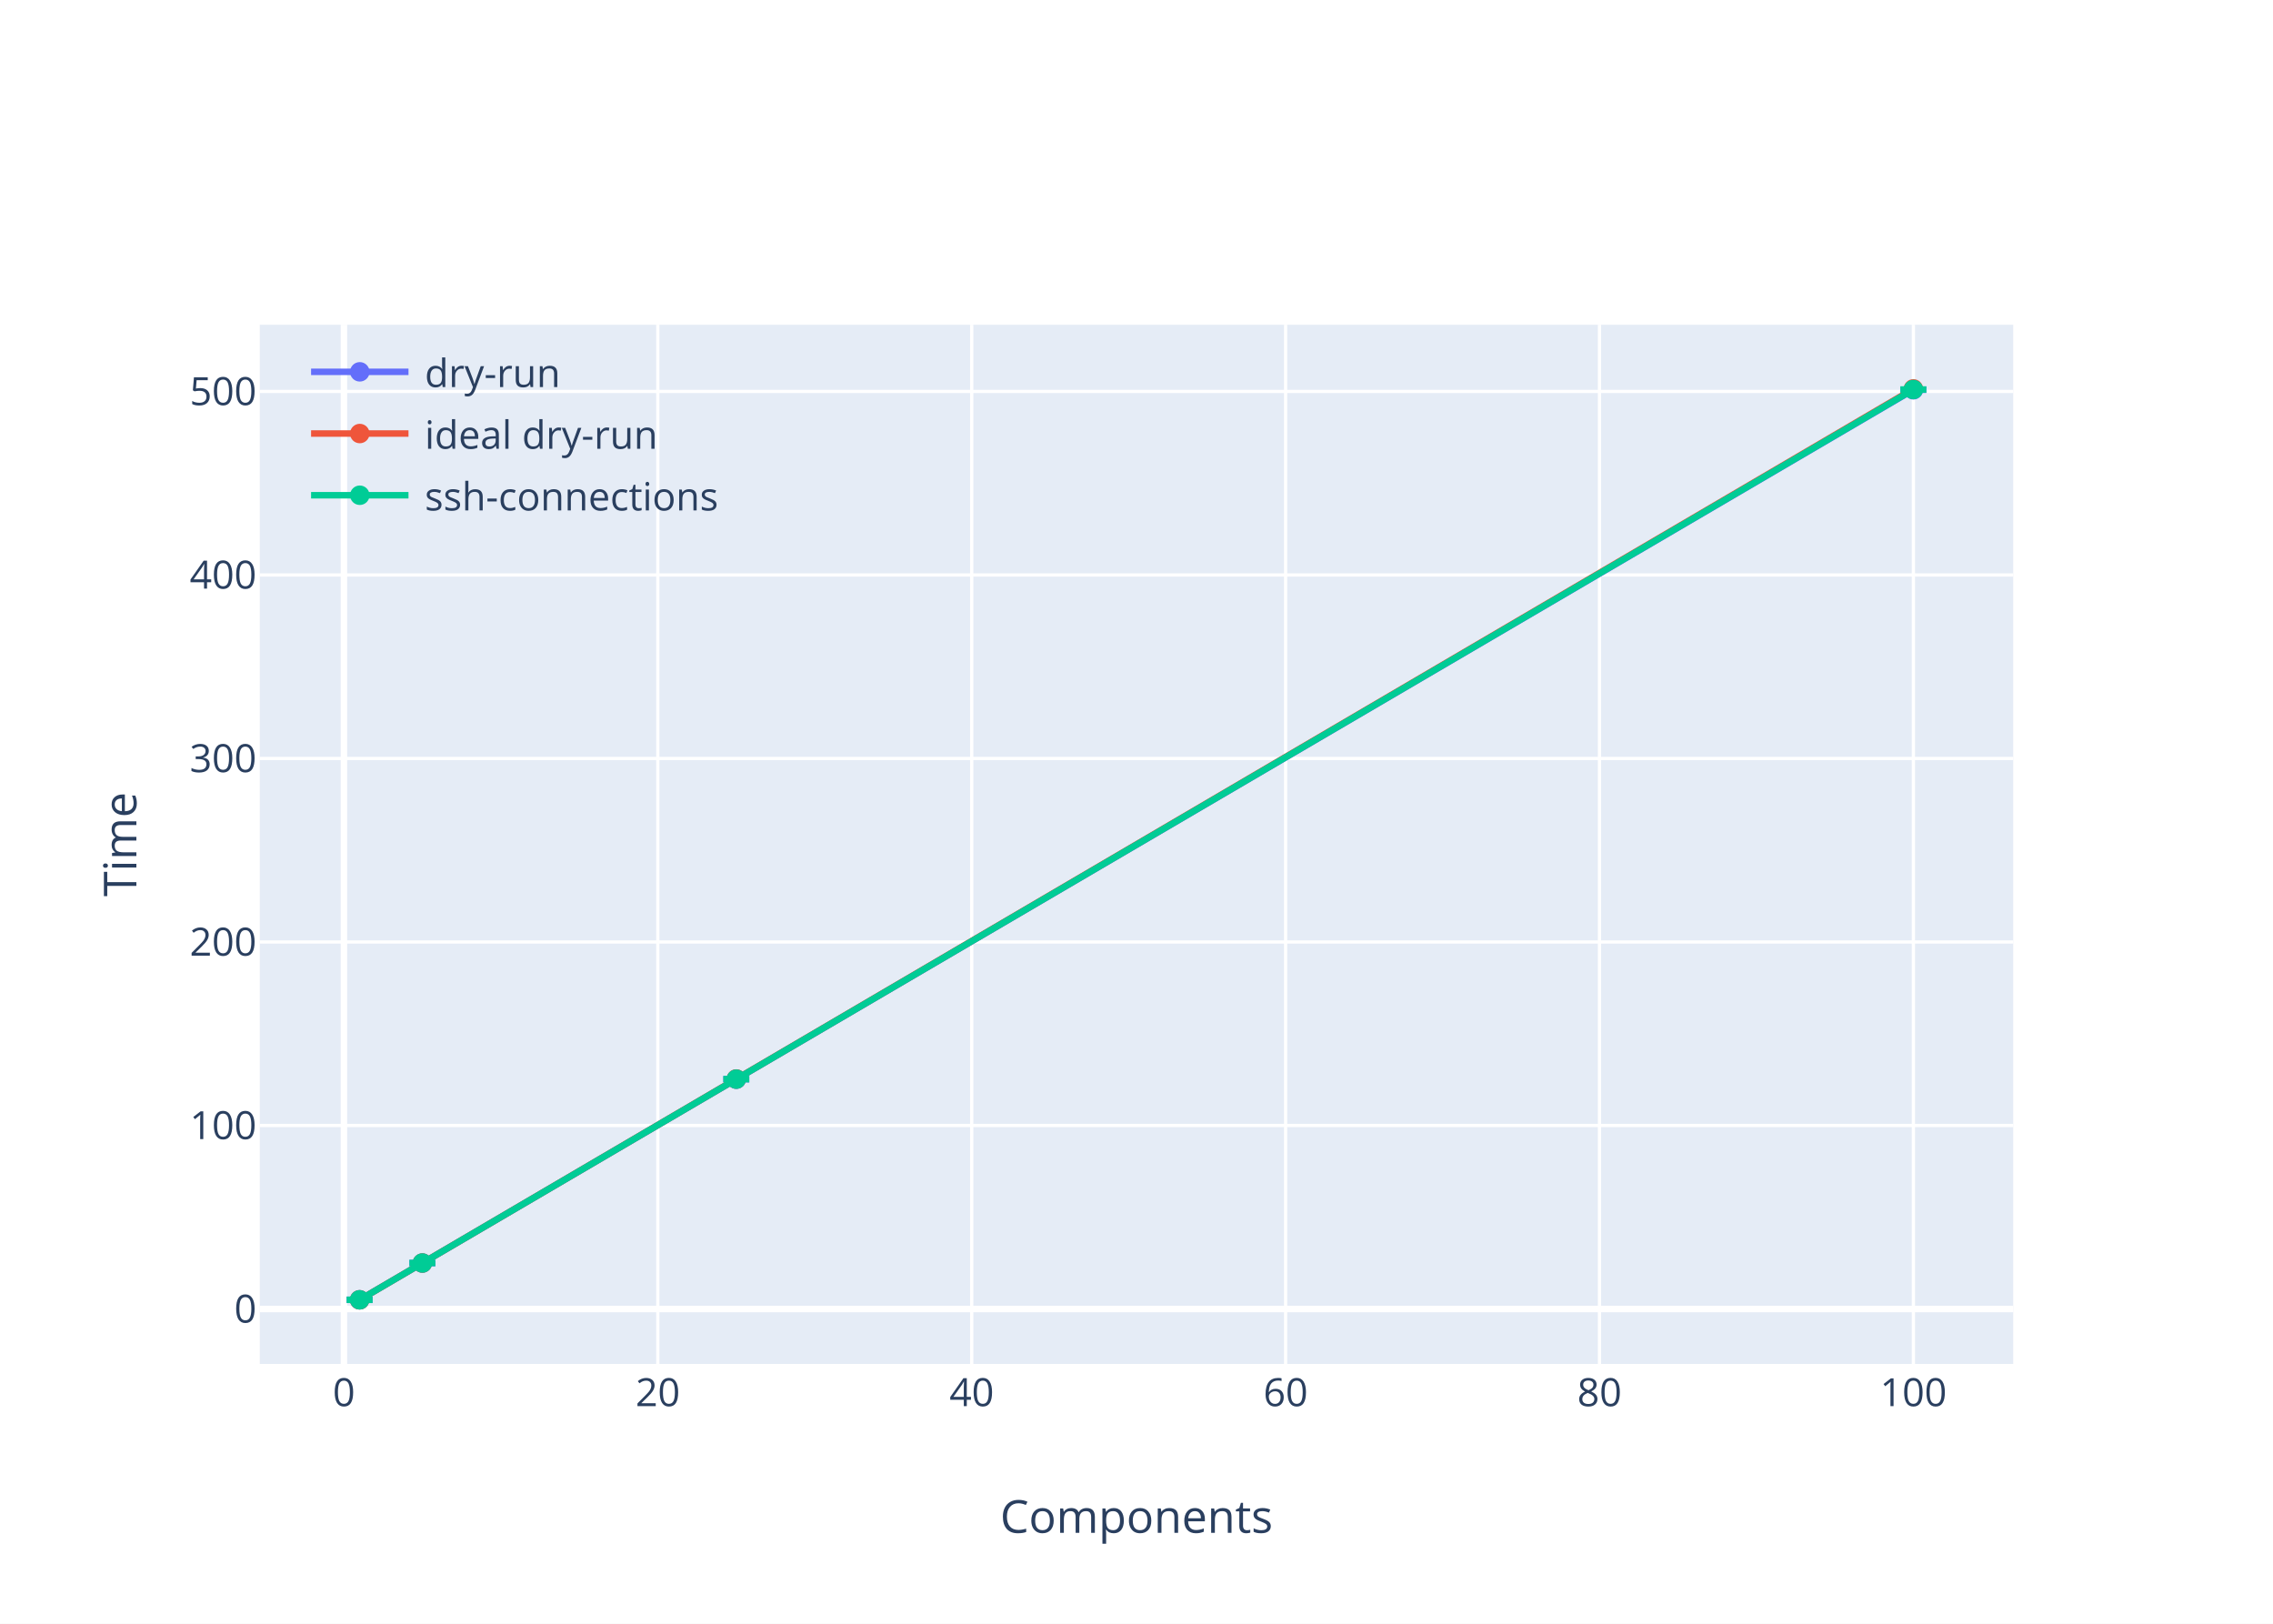
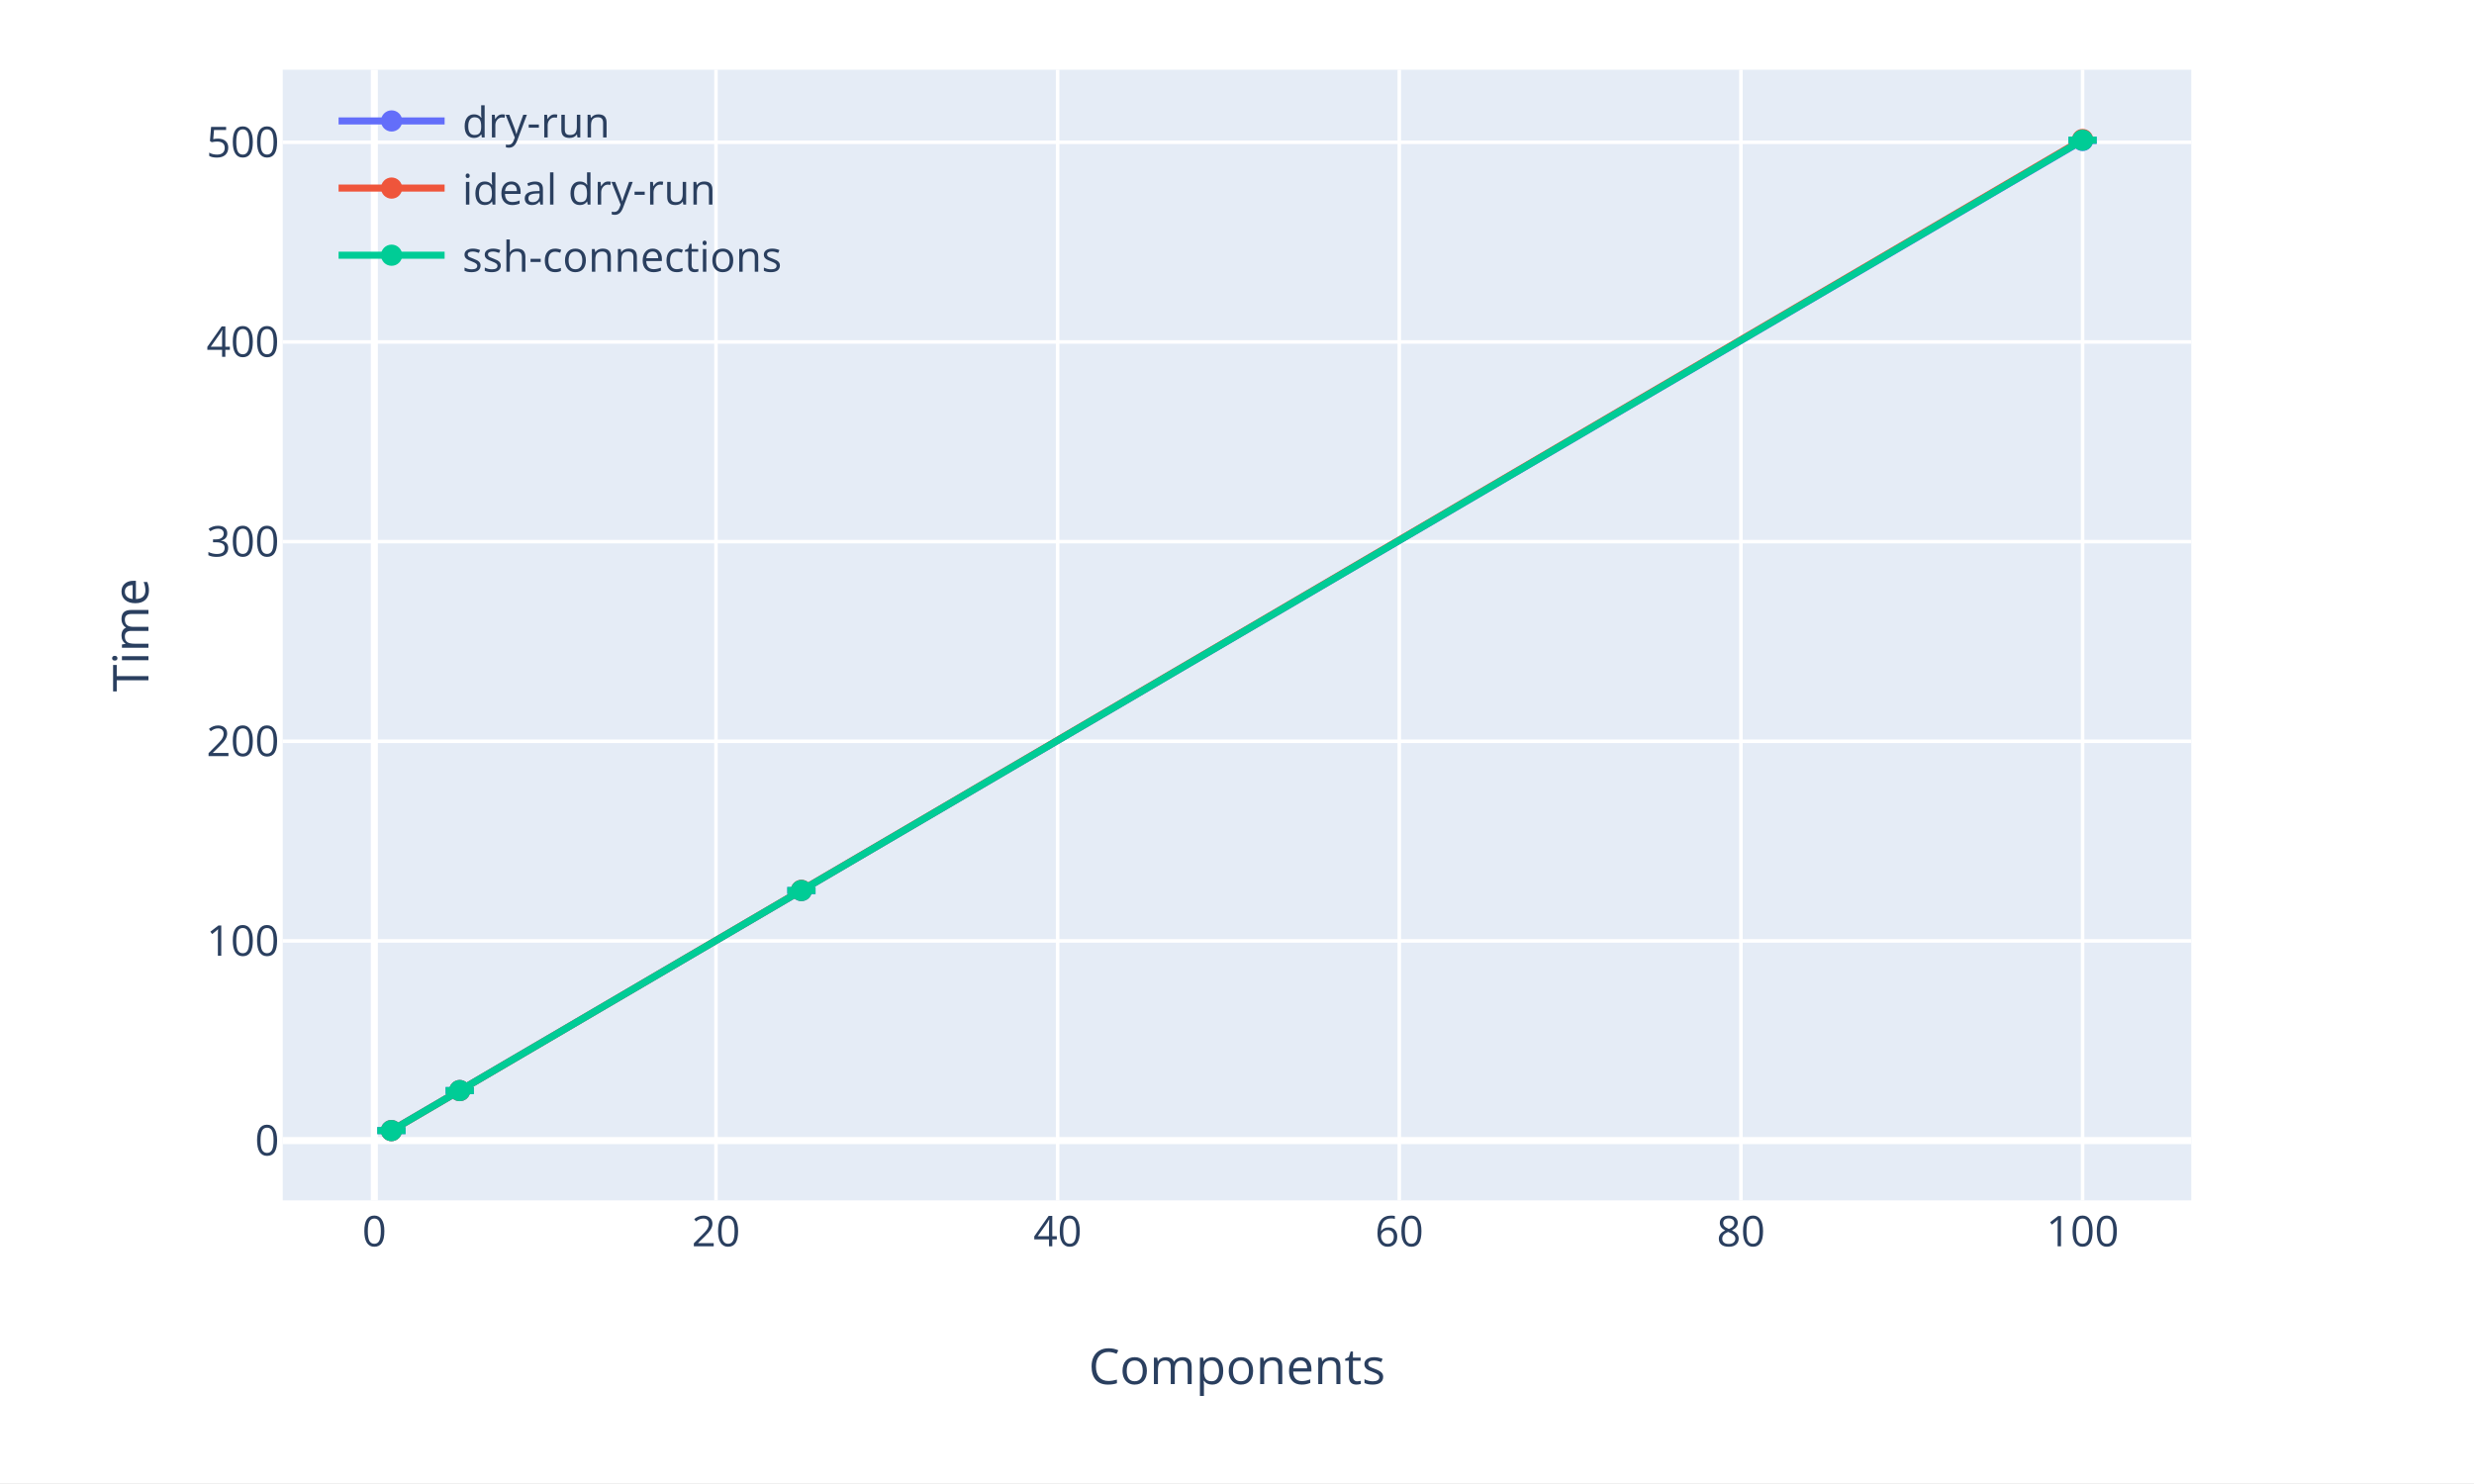
- <svg xmlns="http://www.w3.org/2000/svg" class="main-svg" width="700" height="500" viewBox="0 0 700 500">
-   <rect x="0" y="0" width="700" height="500" style="fill: rgb(255, 255, 255); fill-opacity: 1;" />
+ <svg xmlns="http://www.w3.org/2000/svg" class="main-svg" width="700" height="419.729" viewBox="0 0 700 419.729" version="1.1" id="svg357">
+   <path style="fill:#ffffff;fill-opacity:1" d="M 0,0 V 419.729 H 700 V 0 Z" id="rect2" />
  <defs id="defs-12d334">
-     <g class="clips">
+     <g class="clips" id="g16">
      <clipPath id="clip12d334xyplot" class="plotclip">
-         <rect width="540" height="320" />
+         <rect width="540" height="320" id="rect4" x="0" y="0" />
      </clipPath>
      <clipPath class="axesclip" id="clip12d334x">
-         <rect x="80" y="0" width="540" height="500" />
+         <rect x="80" y="0" width="540" height="500" id="rect7" />
      </clipPath>
      <clipPath class="axesclip" id="clip12d334y">
-         <rect x="0" y="100" width="700" height="320" />
+         <rect x="0" y="100" width="700" height="320" id="rect10" />
      </clipPath>
      <clipPath class="axesclip" id="clip12d334xy">
-         <rect x="80" y="100" width="540" height="320" />
-       </clipPath>
-     </g>
-     <g class="gradients" />
+         <rect x="80" y="100" width="540" height="320" id="rect13" />
+       </clipPath>
+     </g>
+     <g class="gradients" id="g18" />
  </defs>
-   <g class="bglayer">
-     <rect class="bg" x="80" y="100" width="540" height="320" style="fill: rgb(229, 236, 246); fill-opacity: 1; stroke-width: 0;" />
-   </g>
-   <g class="layer-below">
-     <g class="imagelayer" />
-     <g class="shapelayer" />
-   </g>
-   <g class="cartesianlayer">
-     <g class="subplot xy">
-       <g class="layer-subplot">
-         <g class="shapelayer" />
-         <g class="imagelayer" />
-       </g>
-       <g class="gridlayer">
-         <g class="x">
-           <path class="xgrid crisp" transform="translate(202.58,0)" d="M0,100v320" style="stroke: rgb(255, 255, 255); stroke-opacity: 1; stroke-width: 1px;" />
-           <path class="xgrid crisp" transform="translate(299.25,0)" d="M0,100v320" style="stroke: rgb(255, 255, 255); stroke-opacity: 1; stroke-width: 1px;" />
-           <path class="xgrid crisp" transform="translate(395.92,0)" d="M0,100v320" style="stroke: rgb(255, 255, 255); stroke-opacity: 1; stroke-width: 1px;" />
-           <path class="xgrid crisp" transform="translate(492.58,0)" d="M0,100v320" style="stroke: rgb(255, 255, 255); stroke-opacity: 1; stroke-width: 1px;" />
-           <path class="xgrid crisp" transform="translate(589.25,0)" d="M0,100v320" style="stroke: rgb(255, 255, 255); stroke-opacity: 1; stroke-width: 1px;" />
-         </g>
-         <g class="y">
-           <path class="ygrid crisp" transform="translate(0,346.57)" d="M80,0h540" style="stroke: rgb(255, 255, 255); stroke-opacity: 1; stroke-width: 1px;" />
-           <path class="ygrid crisp" transform="translate(0,290.07)" d="M80,0h540" style="stroke: rgb(255, 255, 255); stroke-opacity: 1; stroke-width: 1px;" />
-           <path class="ygrid crisp" transform="translate(0,233.56)" d="M80,0h540" style="stroke: rgb(255, 255, 255); stroke-opacity: 1; stroke-width: 1px;" />
-           <path class="ygrid crisp" transform="translate(0,177.05)" d="M80,0h540" style="stroke: rgb(255, 255, 255); stroke-opacity: 1; stroke-width: 1px;" />
-           <path class="ygrid crisp" transform="translate(0,120.54)" d="M80,0h540" style="stroke: rgb(255, 255, 255); stroke-opacity: 1; stroke-width: 1px;" />
-         </g>
-       </g>
-       <g class="zerolinelayer">
-         <path class="xzl zl crisp" transform="translate(105.92,0)" d="M0,100v320" style="stroke: rgb(255, 255, 255); stroke-opacity: 1; stroke-width: 2px;" />
-         <path class="yzl zl crisp" transform="translate(0,403.08)" d="M80,0h540" style="stroke: rgb(255, 255, 255); stroke-opacity: 1; stroke-width: 2px;" />
-       </g>
-       <path class="xlines-below" />
-       <path class="ylines-below" />
-       <g class="overlines-below" />
-       <g class="xaxislayer-below" />
-       <g class="yaxislayer-below" />
-       <g class="overaxes-below" />
-       <g class="plot" transform="translate(80, 100)" clip-path="url('#clip12d334xyplot')">
-         <g class="scatterlayer mlayer">
-           <g class="trace scatter trace97cd2f" style="stroke-miterlimit: 2; opacity: 1;">
-             <g class="fills" />
-             <g class="errorbars">
-               <g class="errorbar">
-                 <path class="yerror" d="M26.75,300.25h8m-4,0V300.25m-4,0h8" style="vector-effect: non-scaling-stroke; stroke-width: 2px; stroke: rgb(99, 110, 250); stroke-opacity: 1;" />
-               </g>
-               <g class="errorbar">
-                 <path class="yerror" d="M46.08,288.93h8m-4,0V288.93m-4,0h8" style="vector-effect: non-scaling-stroke; stroke-width: 2px; stroke: rgb(99, 110, 250); stroke-opacity: 1;" />
-               </g>
-               <g class="errorbar">
-                 <path class="yerror" d="M142.75,232.32h8m-4,0V232.32m-4,0h8" style="vector-effect: non-scaling-stroke; stroke-width: 2px; stroke: rgb(99, 110, 250); stroke-opacity: 1;" />
-               </g>
-               <g class="errorbar">
-                 <path class="yerror" d="M505.25,20.02h8m-4,0V20.03m-4,0h8" style="vector-effect: non-scaling-stroke; stroke-width: 2px; stroke: rgb(99, 110, 250); stroke-opacity: 1;" />
-               </g>
-             </g>
-             <g class="lines">
-               <path class="js-line" d="M30.75,300.25L509.25,20.03" style="vector-effect: non-scaling-stroke; fill: none; stroke: rgb(99, 110, 250); stroke-opacity: 1; stroke-width: 2px; opacity: 1;" />
-             </g>
-             <g class="points">
-               <path class="point" transform="translate(30.75,300.25)" d="M3,0A3,3 0 1,1 0,-3A3,3 0 0,1 3,0Z" style="opacity: 1; stroke-width: 0px; fill: rgb(99, 110, 250); fill-opacity: 1;" />
-               <path class="point" transform="translate(50.08,288.93)" d="M3,0A3,3 0 1,1 0,-3A3,3 0 0,1 3,0Z" style="opacity: 1; stroke-width: 0px; fill: rgb(99, 110, 250); fill-opacity: 1;" />
-               <path class="point" transform="translate(146.75,232.32)" d="M3,0A3,3 0 1,1 0,-3A3,3 0 0,1 3,0Z" style="opacity: 1; stroke-width: 0px; fill: rgb(99, 110, 250); fill-opacity: 1;" />
-               <path class="point" transform="translate(509.25,20.03)" d="M3,0A3,3 0 1,1 0,-3A3,3 0 0,1 3,0Z" style="opacity: 1; stroke-width: 0px; fill: rgb(99, 110, 250); fill-opacity: 1;" />
-             </g>
-             <g class="text" />
-           </g>
-           <g class="trace scatter traceb5977f" style="stroke-miterlimit: 2; opacity: 1;">
-             <g class="fills" />
-             <g class="errorbars" />
-             <g class="lines">
-               <path class="js-line" d="M30.75,300.25L509.25,19.75" style="vector-effect: non-scaling-stroke; fill: none; stroke: rgb(239, 85, 59); stroke-opacity: 1; stroke-width: 2px; opacity: 1;" />
-             </g>
-             <g class="points">
-               <path class="point" transform="translate(30.75,300.25)" d="M3,0A3,3 0 1,1 0,-3A3,3 0 0,1 3,0Z" style="opacity: 1; stroke-width: 0px; fill: rgb(239, 85, 59); fill-opacity: 1;" />
-               <path class="point" transform="translate(50.08,288.92)" d="M3,0A3,3 0 1,1 0,-3A3,3 0 0,1 3,0Z" style="opacity: 1; stroke-width: 0px; fill: rgb(239, 85, 59); fill-opacity: 1;" />
-               <path class="point" transform="translate(146.75,232.25)" d="M3,0A3,3 0 1,1 0,-3A3,3 0 0,1 3,0Z" style="opacity: 1; stroke-width: 0px; fill: rgb(239, 85, 59); fill-opacity: 1;" />
-               <path class="point" transform="translate(509.25,19.75)" d="M3,0A3,3 0 1,1 0,-3A3,3 0 0,1 3,0Z" style="opacity: 1; stroke-width: 0px; fill: rgb(239, 85, 59); fill-opacity: 1;" />
-             </g>
-             <g class="text" />
-           </g>
-           <g class="trace scatter trace2940fd" style="stroke-miterlimit: 2; opacity: 1;">
-             <g class="fills" />
-             <g class="errorbars">
-               <g class="errorbar">
-                 <path class="yerror" d="M26.75,300.25h8m-4,0V300.25m-4,0h8" style="vector-effect: non-scaling-stroke; stroke-width: 2px; stroke: rgb(0, 204, 150); stroke-opacity: 1;" />
-               </g>
-               <g class="errorbar">
-                 <path class="yerror" d="M46.08,288.92h8m-4,0V288.92m-4,0h8" style="vector-effect: non-scaling-stroke; stroke-width: 2px; stroke: rgb(0, 204, 150); stroke-opacity: 1;" />
-               </g>
-               <g class="errorbar">
-                 <path class="yerror" d="M142.75,232.3h8m-4,0V232.3m-4,0h8" style="vector-effect: non-scaling-stroke; stroke-width: 2px; stroke: rgb(0, 204, 150); stroke-opacity: 1;" />
-               </g>
-               <g class="errorbar">
-                 <path class="yerror" d="M505.25,19.94h8m-4,0V19.94m-4,0h8" style="vector-effect: non-scaling-stroke; stroke-width: 2px; stroke: rgb(0, 204, 150); stroke-opacity: 1;" />
-               </g>
-             </g>
-             <g class="lines">
-               <path class="js-line" d="M30.75,300.25L509.25,19.94" style="vector-effect: non-scaling-stroke; fill: none; stroke: rgb(0, 204, 150); stroke-opacity: 1; stroke-width: 2px; opacity: 1;" />
-             </g>
-             <g class="points">
-               <path class="point" transform="translate(30.75,300.25)" d="M3,0A3,3 0 1,1 0,-3A3,3 0 0,1 3,0Z" style="opacity: 1; stroke-width: 0px; fill: rgb(0, 204, 150); fill-opacity: 1;" />
-               <path class="point" transform="translate(50.08,288.92)" d="M3,0A3,3 0 1,1 0,-3A3,3 0 0,1 3,0Z" style="opacity: 1; stroke-width: 0px; fill: rgb(0, 204, 150); fill-opacity: 1;" />
-               <path class="point" transform="translate(146.75,232.3)" d="M3,0A3,3 0 1,1 0,-3A3,3 0 0,1 3,0Z" style="opacity: 1; stroke-width: 0px; fill: rgb(0, 204, 150); fill-opacity: 1;" />
-               <path class="point" transform="translate(509.25,19.94)" d="M3,0A3,3 0 1,1 0,-3A3,3 0 0,1 3,0Z" style="opacity: 1; stroke-width: 0px; fill: rgb(0, 204, 150); fill-opacity: 1;" />
-             </g>
-             <g class="text" />
-           </g>
-         </g>
-       </g>
-       <g class="overplot" />
-       <path class="xlines-above crisp" d="M0,0" style="fill: none;" />
-       <path class="ylines-above crisp" d="M0,0" style="fill: none;" />
-       <g class="overlines-above" />
-       <g class="xaxislayer-above">
-         <g class="xtick">
-           <text text-anchor="middle" x="0" y="433" transform="translate(105.92,0)" style="font-family: 'Open Sans', verdana, arial, sans-serif; font-size: 12px; fill: rgb(42, 63, 95); fill-opacity: 1; white-space: pre;">0</text>
-         </g>
-         <g class="xtick">
-           <text text-anchor="middle" x="0" y="433" transform="translate(202.58,0)" style="font-family: 'Open Sans', verdana, arial, sans-serif; font-size: 12px; fill: rgb(42, 63, 95); fill-opacity: 1; white-space: pre;">20</text>
-         </g>
-         <g class="xtick">
-           <text text-anchor="middle" x="0" y="433" transform="translate(299.25,0)" style="font-family: 'Open Sans', verdana, arial, sans-serif; font-size: 12px; fill: rgb(42, 63, 95); fill-opacity: 1; white-space: pre;">40</text>
-         </g>
-         <g class="xtick">
-           <text text-anchor="middle" x="0" y="433" transform="translate(395.92,0)" style="font-family: 'Open Sans', verdana, arial, sans-serif; font-size: 12px; fill: rgb(42, 63, 95); fill-opacity: 1; white-space: pre;">60</text>
-         </g>
-         <g class="xtick">
-           <text text-anchor="middle" x="0" y="433" transform="translate(492.58,0)" style="font-family: 'Open Sans', verdana, arial, sans-serif; font-size: 12px; fill: rgb(42, 63, 95); fill-opacity: 1; white-space: pre;">80</text>
-         </g>
-         <g class="xtick">
-           <text text-anchor="middle" x="0" y="433" transform="translate(589.25,0)" style="font-family: 'Open Sans', verdana, arial, sans-serif; font-size: 12px; fill: rgb(42, 63, 95); fill-opacity: 1; white-space: pre;">100</text>
-         </g>
-       </g>
-       <g class="yaxislayer-above">
-         <g class="ytick">
-           <text text-anchor="end" x="79" y="4.2" transform="translate(0,403.08)" style="font-family: 'Open Sans', verdana, arial, sans-serif; font-size: 12px; fill: rgb(42, 63, 95); fill-opacity: 1; white-space: pre;">0</text>
-         </g>
-         <g class="ytick">
-           <text text-anchor="end" x="79" y="4.2" transform="translate(0,346.57)" style="font-family: 'Open Sans', verdana, arial, sans-serif; font-size: 12px; fill: rgb(42, 63, 95); fill-opacity: 1; white-space: pre;">100</text>
-         </g>
-         <g class="ytick">
-           <text text-anchor="end" x="79" y="4.2" transform="translate(0,290.07)" style="font-family: 'Open Sans', verdana, arial, sans-serif; font-size: 12px; fill: rgb(42, 63, 95); fill-opacity: 1; white-space: pre;">200</text>
-         </g>
-         <g class="ytick">
-           <text text-anchor="end" x="79" y="4.2" transform="translate(0,233.56)" style="font-family: 'Open Sans', verdana, arial, sans-serif; font-size: 12px; fill: rgb(42, 63, 95); fill-opacity: 1; white-space: pre;">300</text>
-         </g>
-         <g class="ytick">
-           <text text-anchor="end" x="79" y="4.2" transform="translate(0,177.05)" style="font-family: 'Open Sans', verdana, arial, sans-serif; font-size: 12px; fill: rgb(42, 63, 95); fill-opacity: 1; white-space: pre;">400</text>
-         </g>
-         <g class="ytick">
-           <text text-anchor="end" x="79" y="4.2" transform="translate(0,120.54)" style="font-family: 'Open Sans', verdana, arial, sans-serif; font-size: 12px; fill: rgb(42, 63, 95); fill-opacity: 1; white-space: pre;">500</text>
-         </g>
-       </g>
-       <g class="overaxes-above" />
-     </g>
-   </g>
-   <g class="polarlayer" />
-   <g class="ternarylayer" />
-   <g class="geolayer" />
-   <g class="funnelarealayer" />
-   <g class="pielayer" />
-   <g class="sunburstlayer" />
-   <g class="glimages" />
+   <g class="bglayer" id="g23" transform="translate(0,-80.27148)">
+     <rect class="bg" x="80" y="100" width="540" height="320" style="fill:#e5ecf6;fill-opacity:1;stroke-width:0" id="rect21" />
+   </g>
+   <g class="layer-below" id="g29" transform="translate(0,-80.27148)">
+     <g class="imagelayer" id="g25" />
+     <g class="shapelayer" id="g27" />
+   </g>
+   <g class="cartesianlayer" id="g247" transform="translate(0,-80.27148)">
+     <g class="subplot xy" id="g245">
+       <g class="layer-subplot" id="g35">
+         <g class="shapelayer" id="g31" />
+         <g class="imagelayer" id="g33" />
+       </g>
+       <g class="gridlayer" id="g61">
+         <g class="x" id="g47">
+           <path class="xgrid crisp" transform="translate(202.58)" d="M 0,100 V 420" style="stroke:#ffffff;stroke-width:1px;stroke-opacity:1" id="path37" />
+           <path class="xgrid crisp" transform="translate(299.25)" d="M 0,100 V 420" style="stroke:#ffffff;stroke-width:1px;stroke-opacity:1" id="path39" />
+           <path class="xgrid crisp" transform="translate(395.92)" d="M 0,100 V 420" style="stroke:#ffffff;stroke-width:1px;stroke-opacity:1" id="path41" />
+           <path class="xgrid crisp" transform="translate(492.58)" d="M 0,100 V 420" style="stroke:#ffffff;stroke-width:1px;stroke-opacity:1" id="path43" />
+           <path class="xgrid crisp" transform="translate(589.25)" d="M 0,100 V 420" style="stroke:#ffffff;stroke-width:1px;stroke-opacity:1" id="path45" />
+         </g>
+         <g class="y" id="g59">
+           <path class="ygrid crisp" transform="translate(0,346.57)" d="M 80,0 H 620" style="stroke:#ffffff;stroke-width:1px;stroke-opacity:1" id="path49" />
+           <path class="ygrid crisp" transform="translate(0,290.07)" d="M 80,0 H 620" style="stroke:#ffffff;stroke-width:1px;stroke-opacity:1" id="path51" />
+           <path class="ygrid crisp" transform="translate(0,233.56)" d="M 80,0 H 620" style="stroke:#ffffff;stroke-width:1px;stroke-opacity:1" id="path53" />
+           <path class="ygrid crisp" transform="translate(0,177.05)" d="M 80,0 H 620" style="stroke:#ffffff;stroke-width:1px;stroke-opacity:1" id="path55" />
+           <path class="ygrid crisp" transform="translate(0,120.54)" d="M 80,0 H 620" style="stroke:#ffffff;stroke-width:1px;stroke-opacity:1" id="path57" />
+         </g>
+       </g>
+       <g class="zerolinelayer" id="g67">
+         <path class="xzl zl crisp" transform="translate(105.92)" d="M 0,100 V 420" style="stroke:#ffffff;stroke-width:2px;stroke-opacity:1" id="path63" />
+         <path class="yzl zl crisp" transform="translate(0,403.08)" d="M 80,0 H 620" style="stroke:#ffffff;stroke-width:2px;stroke-opacity:1" id="path65" />
+       </g>
+       <path class="xlines-below" id="path69" d="" />
+       <path class="ylines-below" id="path71" d="" />
+       <g class="overlines-below" id="g73" />
+       <g class="xaxislayer-below" id="g75" />
+       <g class="yaxislayer-below" id="g77" />
+       <g class="overaxes-below" id="g79" />
+       <g class="plot" transform="translate(80,100)" clip-path="url(#clip12d334xyplot)" id="g181">
+         <g class="scatterlayer mlayer" id="g179">
+           <g class="trace scatter trace97cd2f" style="opacity:1;stroke-miterlimit:2" id="g117">
+             <g class="fills" id="g81" />
+             <g class="errorbars" id="g99">
+               <g class="errorbar" id="g85">
+                 <path class="yerror" d="m 26.75,300.25 h 8 m -4,0 v 0 m -4,0 h 8" style="vector-effect:non-scaling-stroke;stroke:#636efa;stroke-width:2px;stroke-opacity:1" id="path83" />
+               </g>
+               <g class="errorbar" id="g89">
+                 <path class="yerror" d="m 46.08,288.93 h 8 m -4,0 v 0 m -4,0 h 8" style="vector-effect:non-scaling-stroke;stroke:#636efa;stroke-width:2px;stroke-opacity:1" id="path87" />
+               </g>
+               <g class="errorbar" id="g93">
+                 <path class="yerror" d="m 142.75,232.32 h 8 m -4,0 v 0 m -4,0 h 8" style="vector-effect:non-scaling-stroke;stroke:#636efa;stroke-width:2px;stroke-opacity:1" id="path91" />
+               </g>
+               <g class="errorbar" id="g97">
+                 <path class="yerror" d="m 505.25,20.02 h 8 m -4,0 v 0.01 m -4,0 h 8" style="vector-effect:non-scaling-stroke;stroke:#636efa;stroke-width:2px;stroke-opacity:1" id="path95" />
+               </g>
+             </g>
+             <g class="lines" id="g103">
+               <path class="js-line" d="M 30.75,300.25 509.25,20.03" style="opacity:1;vector-effect:non-scaling-stroke;fill:none;stroke:#636efa;stroke-width:2px;stroke-opacity:1" id="path101" />
+             </g>
+             <g class="points" id="g113">
+               <path class="point" transform="translate(30.75,300.25)" d="M 3,0 A 3,3 0 1 1 0,-3 3,3 0 0 1 3,0 Z" style="opacity:1;fill:#636efa;fill-opacity:1;stroke-width:0px" id="path105" />
+               <path class="point" transform="translate(50.08,288.93)" d="M 3,0 A 3,3 0 1 1 0,-3 3,3 0 0 1 3,0 Z" style="opacity:1;fill:#636efa;fill-opacity:1;stroke-width:0px" id="path107" />
+               <path class="point" transform="translate(146.75,232.32)" d="M 3,0 A 3,3 0 1 1 0,-3 3,3 0 0 1 3,0 Z" style="opacity:1;fill:#636efa;fill-opacity:1;stroke-width:0px" id="path109" />
+               <path class="point" transform="translate(509.25,20.03)" d="M 3,0 A 3,3 0 1 1 0,-3 3,3 0 0 1 3,0 Z" style="opacity:1;fill:#636efa;fill-opacity:1;stroke-width:0px" id="path111" />
+             </g>
+             <g class="text" id="g115" />
+           </g>
+           <g class="trace scatter traceb5977f" style="opacity:1;stroke-miterlimit:2" id="g139">
+             <g class="fills" id="g119" />
+             <g class="errorbars" id="g121" />
+             <g class="lines" id="g125">
+               <path class="js-line" d="M 30.75,300.25 509.25,19.75" style="opacity:1;vector-effect:non-scaling-stroke;fill:none;stroke:#ef553b;stroke-width:2px;stroke-opacity:1" id="path123" />
+             </g>
+             <g class="points" id="g135">
+               <path class="point" transform="translate(30.75,300.25)" d="M 3,0 A 3,3 0 1 1 0,-3 3,3 0 0 1 3,0 Z" style="opacity:1;fill:#ef553b;fill-opacity:1;stroke-width:0px" id="path127" />
+               <path class="point" transform="translate(50.08,288.92)" d="M 3,0 A 3,3 0 1 1 0,-3 3,3 0 0 1 3,0 Z" style="opacity:1;fill:#ef553b;fill-opacity:1;stroke-width:0px" id="path129" />
+               <path class="point" transform="translate(146.75,232.25)" d="M 3,0 A 3,3 0 1 1 0,-3 3,3 0 0 1 3,0 Z" style="opacity:1;fill:#ef553b;fill-opacity:1;stroke-width:0px" id="path131" />
+               <path class="point" transform="translate(509.25,19.75)" d="M 3,0 A 3,3 0 1 1 0,-3 3,3 0 0 1 3,0 Z" style="opacity:1;fill:#ef553b;fill-opacity:1;stroke-width:0px" id="path133" />
+             </g>
+             <g class="text" id="g137" />
+           </g>
+           <g class="trace scatter trace2940fd" style="opacity:1;stroke-miterlimit:2" id="g177">
+             <g class="fills" id="g141" />
+             <g class="errorbars" id="g159">
+               <g class="errorbar" id="g145">
+                 <path class="yerror" d="m 26.75,300.25 h 8 m -4,0 v 0 m -4,0 h 8" style="vector-effect:non-scaling-stroke;stroke:#00cc96;stroke-width:2px;stroke-opacity:1" id="path143" />
+               </g>
+               <g class="errorbar" id="g149">
+                 <path class="yerror" d="m 46.08,288.92 h 8 m -4,0 v 0 m -4,0 h 8" style="vector-effect:non-scaling-stroke;stroke:#00cc96;stroke-width:2px;stroke-opacity:1" id="path147" />
+               </g>
+               <g class="errorbar" id="g153">
+                 <path class="yerror" d="m 142.75,232.3 h 8 m -4,0 v 0 m -4,0 h 8" style="vector-effect:non-scaling-stroke;stroke:#00cc96;stroke-width:2px;stroke-opacity:1" id="path151" />
+               </g>
+               <g class="errorbar" id="g157">
+                 <path class="yerror" d="m 505.25,19.94 h 8 m -4,0 v 0 m -4,0 h 8" style="vector-effect:non-scaling-stroke;stroke:#00cc96;stroke-width:2px;stroke-opacity:1" id="path155" />
+               </g>
+             </g>
+             <g class="lines" id="g163">
+               <path class="js-line" d="M 30.75,300.25 509.25,19.94" style="opacity:1;vector-effect:non-scaling-stroke;fill:none;stroke:#00cc96;stroke-width:2px;stroke-opacity:1" id="path161" />
+             </g>
+             <g class="points" id="g173">
+               <path class="point" transform="translate(30.75,300.25)" d="M 3,0 A 3,3 0 1 1 0,-3 3,3 0 0 1 3,0 Z" style="opacity:1;fill:#00cc96;fill-opacity:1;stroke-width:0px" id="path165" />
+               <path class="point" transform="translate(50.08,288.92)" d="M 3,0 A 3,3 0 1 1 0,-3 3,3 0 0 1 3,0 Z" style="opacity:1;fill:#00cc96;fill-opacity:1;stroke-width:0px" id="path167" />
+               <path class="point" transform="translate(146.75,232.3)" d="M 3,0 A 3,3 0 1 1 0,-3 3,3 0 0 1 3,0 Z" style="opacity:1;fill:#00cc96;fill-opacity:1;stroke-width:0px" id="path169" />
+               <path class="point" transform="translate(509.25,19.94)" d="M 3,0 A 3,3 0 1 1 0,-3 3,3 0 0 1 3,0 Z" style="opacity:1;fill:#00cc96;fill-opacity:1;stroke-width:0px" id="path171" />
+             </g>
+             <g class="text" id="g175" />
+           </g>
+         </g>
+       </g>
+       <g class="overplot" id="g183" />
+       <path class="xlines-above crisp" d="M 0,0" style="fill:none" id="path185" />
+       <path class="ylines-above crisp" d="M 0,0" style="fill:none" id="path187" />
+       <g class="overlines-above" id="g189" />
+       <g class="xaxislayer-above" id="g215">
+         <g class="xtick" id="g193">
+           <text x="0" y="433" transform="translate(105.92)" style="font-size:12px;font-family:'Open Sans', verdana, arial, sans-serif;text-anchor:middle;white-space:pre;fill:#2a3f5f;fill-opacity:1" id="text191">0</text>
+         </g>
+         <g class="xtick" id="g197">
+           <text x="0" y="433" transform="translate(202.58)" style="font-size:12px;font-family:'Open Sans', verdana, arial, sans-serif;text-anchor:middle;white-space:pre;fill:#2a3f5f;fill-opacity:1" id="text195">20</text>
+         </g>
+         <g class="xtick" id="g201">
+           <text x="0" y="433" transform="translate(299.25)" style="font-size:12px;font-family:'Open Sans', verdana, arial, sans-serif;text-anchor:middle;white-space:pre;fill:#2a3f5f;fill-opacity:1" id="text199">40</text>
+         </g>
+         <g class="xtick" id="g205">
+           <text x="0" y="433" transform="translate(395.92)" style="font-size:12px;font-family:'Open Sans', verdana, arial, sans-serif;text-anchor:middle;white-space:pre;fill:#2a3f5f;fill-opacity:1" id="text203">60</text>
+         </g>
+         <g class="xtick" id="g209">
+           <text x="0" y="433" transform="translate(492.58)" style="font-size:12px;font-family:'Open Sans', verdana, arial, sans-serif;text-anchor:middle;white-space:pre;fill:#2a3f5f;fill-opacity:1" id="text207">80</text>
+         </g>
+         <g class="xtick" id="g213">
+           <text x="0" y="433" transform="translate(589.25)" style="font-size:12px;font-family:'Open Sans', verdana, arial, sans-serif;text-anchor:middle;white-space:pre;fill:#2a3f5f;fill-opacity:1" id="text211">100</text>
+         </g>
+       </g>
+       <g class="yaxislayer-above" id="g241">
+         <g class="ytick" id="g219">
+           <text x="79" y="4.2" transform="translate(0,403.08)" style="font-size:12px;font-family:'Open Sans', verdana, arial, sans-serif;text-anchor:end;white-space:pre;fill:#2a3f5f;fill-opacity:1" id="text217">0</text>
+         </g>
+         <g class="ytick" id="g223">
+           <text x="79" y="4.2" transform="translate(0,346.57)" style="font-size:12px;font-family:'Open Sans', verdana, arial, sans-serif;text-anchor:end;white-space:pre;fill:#2a3f5f;fill-opacity:1" id="text221">100</text>
+         </g>
+         <g class="ytick" id="g227">
+           <text x="79" y="4.2" transform="translate(0,290.07)" style="font-size:12px;font-family:'Open Sans', verdana, arial, sans-serif;text-anchor:end;white-space:pre;fill:#2a3f5f;fill-opacity:1" id="text225">200</text>
+         </g>
+         <g class="ytick" id="g231">
+           <text x="79" y="4.2" transform="translate(0,233.56)" style="font-size:12px;font-family:'Open Sans', verdana, arial, sans-serif;text-anchor:end;white-space:pre;fill:#2a3f5f;fill-opacity:1" id="text229">300</text>
+         </g>
+         <g class="ytick" id="g235">
+           <text x="79" y="4.2" transform="translate(0,177.05)" style="font-size:12px;font-family:'Open Sans', verdana, arial, sans-serif;text-anchor:end;white-space:pre;fill:#2a3f5f;fill-opacity:1" id="text233">400</text>
+         </g>
+         <g class="ytick" id="g239">
+           <text x="79" y="4.2" transform="translate(0,120.54)" style="font-size:12px;font-family:'Open Sans', verdana, arial, sans-serif;text-anchor:end;white-space:pre;fill:#2a3f5f;fill-opacity:1" id="text237">500</text>
+         </g>
+       </g>
+       <g class="overaxes-above" id="g243" />
+     </g>
+   </g>
+   <g class="polarlayer" id="g249" transform="translate(0,-80.27148)" />
+   <g class="ternarylayer" id="g251" transform="translate(0,-80.27148)" />
+   <g class="geolayer" id="g253" transform="translate(0,-80.27148)" />
+   <g class="funnelarealayer" id="g255" transform="translate(0,-80.27148)" />
+   <g class="pielayer" id="g257" transform="translate(0,-80.27148)" />
+   <g class="sunburstlayer" id="g259" transform="translate(0,-80.27148)" />
+   <g class="glimages" id="g261" transform="translate(0,-80.27148)" />
  <defs id="topdefs-12d334">
-     <g class="clips" />
+     <g class="clips" id="g263" />
    <clipPath id="legend12d334">
-       <rect width="134" height="67" x="0" y="0" />
+       <rect width="134" height="67" x="0" y="0" id="rect265" />
    </clipPath>
  </defs>
-   <g class="layer-above">
-     <g class="imagelayer" />
-     <g class="shapelayer" />
-   </g>
-   <g class="infolayer">
-     <g class="legend" pointer-events="all" transform="translate(90.8, 100)">
-       <rect class="bg" shape-rendering="crispEdges" style="stroke: rgb(68, 68, 68); stroke-opacity: 1; fill: rgb(0, 0, 0); fill-opacity: 0; stroke-width: 0px;" width="134" height="67" x="0" y="0" />
-       <g class="scrollbox" transform="translate(0, 0)" clip-path="url('#legend12d334')">
-         <g class="groups">
-           <g class="traces" transform="translate(0, 14.5)" style="opacity: 1;">
-             <text class="legendtext user-select-none" text-anchor="start" x="40" y="4.68" style="font-family: 'Open Sans', verdana, arial, sans-serif; font-size: 12px; fill: rgb(42, 63, 95); fill-opacity: 1; white-space: pre;">dry-run</text>
-             <g class="layers" style="opacity: 1;">
-               <g class="legendfill" />
-               <g class="legendlines">
-                 <path class="js-line" d="M5,0h30" style="fill: none; stroke: rgb(99, 110, 250); stroke-opacity: 1; stroke-width: 2px;" />
-               </g>
-               <g class="legendsymbols">
-                 <g class="legendpoints">
-                   <path class="scatterpts" transform="translate(20,0)" d="M3,0A3,3 0 1,1 0,-3A3,3 0 0,1 3,0Z" style="opacity: 1; stroke-width: 0px; fill: rgb(99, 110, 250); fill-opacity: 1;" />
+   <g class="layer-above" id="g273" transform="translate(0,-80.27148)">
+     <g class="imagelayer" id="g269" />
+     <g class="shapelayer" id="g271" />
+   </g>
+   <g class="infolayer" id="g355" transform="translate(0,-80.27148)">
+     <g class="legend" pointer-events="all" transform="translate(90.8,100)" id="g343">
+       <rect class="bg" style="fill:#000000;fill-opacity:0;stroke:#444444;stroke-width:0px;stroke-opacity:1;shape-rendering:crispEdges" width="134" height="67" x="0" y="0" id="rect275" />
+       <g class="scrollbox" clip-path="url(#legend12d334)" id="g339">
+         <g class="groups" id="g337">
+           <g class="traces" transform="translate(0,14.5)" style="opacity:1" id="g295">
+             <text class="legendtext user-select-none" x="40" y="4.68" style="font-size:12px;font-family:'Open Sans', verdana, arial, sans-serif;text-anchor:start;white-space:pre;fill:#2a3f5f;fill-opacity:1" id="text277">dry-run</text>
+             <g class="layers" style="opacity:1" id="g291">
+               <g class="legendfill" id="g279" />
+               <g class="legendlines" id="g283">
+                 <path class="js-line" d="M 5,0 H 35" style="fill:none;stroke:#636efa;stroke-width:2px;stroke-opacity:1" id="path281" />
+               </g>
+               <g class="legendsymbols" id="g289">
+                 <g class="legendpoints" id="g287">
+                   <path class="scatterpts" transform="translate(20)" d="M 3,0 A 3,3 0 1 1 0,-3 3,3 0 0 1 3,0 Z" style="opacity:1;fill:#636efa;fill-opacity:1;stroke-width:0px" id="path285" />
                </g>
              </g>
            </g>
-             <rect class="legendtoggle" pointer-events="all" x="0" y="-9.5" width="174" height="19" style="cursor: pointer; fill: rgb(0, 0, 0); fill-opacity: 0;" />
-           </g>
-           <g class="traces" transform="translate(0, 33.5)" style="opacity: 1;">
-             <text class="legendtext user-select-none" text-anchor="start" x="40" y="4.68" style="font-family: 'Open Sans', verdana, arial, sans-serif; font-size: 12px; fill: rgb(42, 63, 95); fill-opacity: 1; white-space: pre;">ideal dry-run</text>
-             <g class="layers" style="opacity: 1;">
-               <g class="legendfill" />
-               <g class="legendlines">
-                 <path class="js-line" d="M5,0h30" style="fill: none; stroke: rgb(239, 85, 59); stroke-opacity: 1; stroke-width: 2px;" />
-               </g>
-               <g class="legendsymbols">
-                 <g class="legendpoints">
-                   <path class="scatterpts" transform="translate(20,0)" d="M3,0A3,3 0 1,1 0,-3A3,3 0 0,1 3,0Z" style="opacity: 1; stroke-width: 0px; fill: rgb(239, 85, 59); fill-opacity: 1;" />
+             <rect class="legendtoggle" pointer-events="all" x="0" y="-9.5" width="174" height="19" style="fill:#000000;fill-opacity:0" id="rect293" />
+           </g>
+           <g class="traces" transform="translate(0,33.5)" style="opacity:1" id="g315">
+             <text class="legendtext user-select-none" x="40" y="4.68" style="font-size:12px;font-family:'Open Sans', verdana, arial, sans-serif;text-anchor:start;white-space:pre;fill:#2a3f5f;fill-opacity:1" id="text297">ideal dry-run</text>
+             <g class="layers" style="opacity:1" id="g311">
+               <g class="legendfill" id="g299" />
+               <g class="legendlines" id="g303">
+                 <path class="js-line" d="M 5,0 H 35" style="fill:none;stroke:#ef553b;stroke-width:2px;stroke-opacity:1" id="path301" />
+               </g>
+               <g class="legendsymbols" id="g309">
+                 <g class="legendpoints" id="g307">
+                   <path class="scatterpts" transform="translate(20)" d="M 3,0 A 3,3 0 1 1 0,-3 3,3 0 0 1 3,0 Z" style="opacity:1;fill:#ef553b;fill-opacity:1;stroke-width:0px" id="path305" />
                </g>
              </g>
            </g>
-             <rect class="legendtoggle" pointer-events="all" x="0" y="-9.5" width="174" height="19" style="cursor: pointer; fill: rgb(0, 0, 0); fill-opacity: 0;" />
-           </g>
-           <g class="traces" transform="translate(0, 52.5)" style="opacity: 1;">
-             <text class="legendtext user-select-none" text-anchor="start" x="40" y="4.68" style="font-family: 'Open Sans', verdana, arial, sans-serif; font-size: 12px; fill: rgb(42, 63, 95); fill-opacity: 1; white-space: pre;">ssh-connections</text>
-             <g class="layers" style="opacity: 1;">
-               <g class="legendfill" />
-               <g class="legendlines">
-                 <path class="js-line" d="M5,0h30" style="fill: none; stroke: rgb(0, 204, 150); stroke-opacity: 1; stroke-width: 2px;" />
-               </g>
-               <g class="legendsymbols">
-                 <g class="legendpoints">
-                   <path class="scatterpts" transform="translate(20,0)" d="M3,0A3,3 0 1,1 0,-3A3,3 0 0,1 3,0Z" style="opacity: 1; stroke-width: 0px; fill: rgb(0, 204, 150); fill-opacity: 1;" />
+             <rect class="legendtoggle" pointer-events="all" x="0" y="-9.5" width="174" height="19" style="fill:#000000;fill-opacity:0" id="rect313" />
+           </g>
+           <g class="traces" transform="translate(0,52.5)" style="opacity:1" id="g335">
+             <text class="legendtext user-select-none" x="40" y="4.68" style="font-size:12px;font-family:'Open Sans', verdana, arial, sans-serif;text-anchor:start;white-space:pre;fill:#2a3f5f;fill-opacity:1" id="text317">ssh-connections</text>
+             <g class="layers" style="opacity:1" id="g331">
+               <g class="legendfill" id="g319" />
+               <g class="legendlines" id="g323">
+                 <path class="js-line" d="M 5,0 H 35" style="fill:none;stroke:#00cc96;stroke-width:2px;stroke-opacity:1" id="path321" />
+               </g>
+               <g class="legendsymbols" id="g329">
+                 <g class="legendpoints" id="g327">
+                   <path class="scatterpts" transform="translate(20)" d="M 3,0 A 3,3 0 1 1 0,-3 3,3 0 0 1 3,0 Z" style="opacity:1;fill:#00cc96;fill-opacity:1;stroke-width:0px" id="path325" />
                </g>
              </g>
            </g>
-             <rect class="legendtoggle" pointer-events="all" x="0" y="-9.5" width="174" height="19" style="cursor: pointer; fill: rgb(0, 0, 0); fill-opacity: 0;" />
-           </g>
-         </g>
-       </g>
-       <rect class="scrollbar" rx="20" ry="3" width="0" height="0" style="fill: rgb(128, 139, 164); fill-opacity: 1;" x="0" y="0" />
-     </g>
-     <g class="g-gtitle" />
-     <g class="g-xtitle">
-       <text class="xtitle" x="350" y="472" text-anchor="middle" style="font-family: 'Open Sans', verdana, arial, sans-serif; font-size: 14px; fill: rgb(42, 63, 95); opacity: 1; font-weight: normal; white-space: pre;">Components</text>
-     </g>
-     <g class="g-ytitle">
-       <text class="ytitle" transform="rotate(-90,42,260)" x="42" y="260" text-anchor="middle" style="font-family: 'Open Sans', verdana, arial, sans-serif; font-size: 14px; fill: rgb(42, 63, 95); opacity: 1; font-weight: normal; white-space: pre;">Time</text>
+             <rect class="legendtoggle" pointer-events="all" x="0" y="-9.5" width="174" height="19" style="fill:#000000;fill-opacity:0" id="rect333" />
+           </g>
+         </g>
+       </g>
+       <rect class="scrollbar" rx="20" ry="3" width="0" height="0" style="fill:#808ba4;fill-opacity:1" x="0" y="0" id="rect341" />
+     </g>
+     <g class="g-gtitle" id="g345" />
+     <g class="g-xtitle" id="g349">
+       <text class="xtitle" x="350" y="472" style="font-weight:normal;font-size:14px;font-family:'Open Sans', verdana, arial, sans-serif;text-anchor:middle;white-space:pre;opacity:1;fill:#2a3f5f" id="text347">Components</text>
+     </g>
+     <g class="g-ytitle" id="g353">
+       <text class="ytitle" transform="rotate(-90,42,260)" x="42" y="260" style="font-weight:normal;font-size:14px;font-family:'Open Sans', verdana, arial, sans-serif;text-anchor:middle;white-space:pre;opacity:1;fill:#2a3f5f" id="text351">Time</text>
    </g>
  </g>
</svg>
